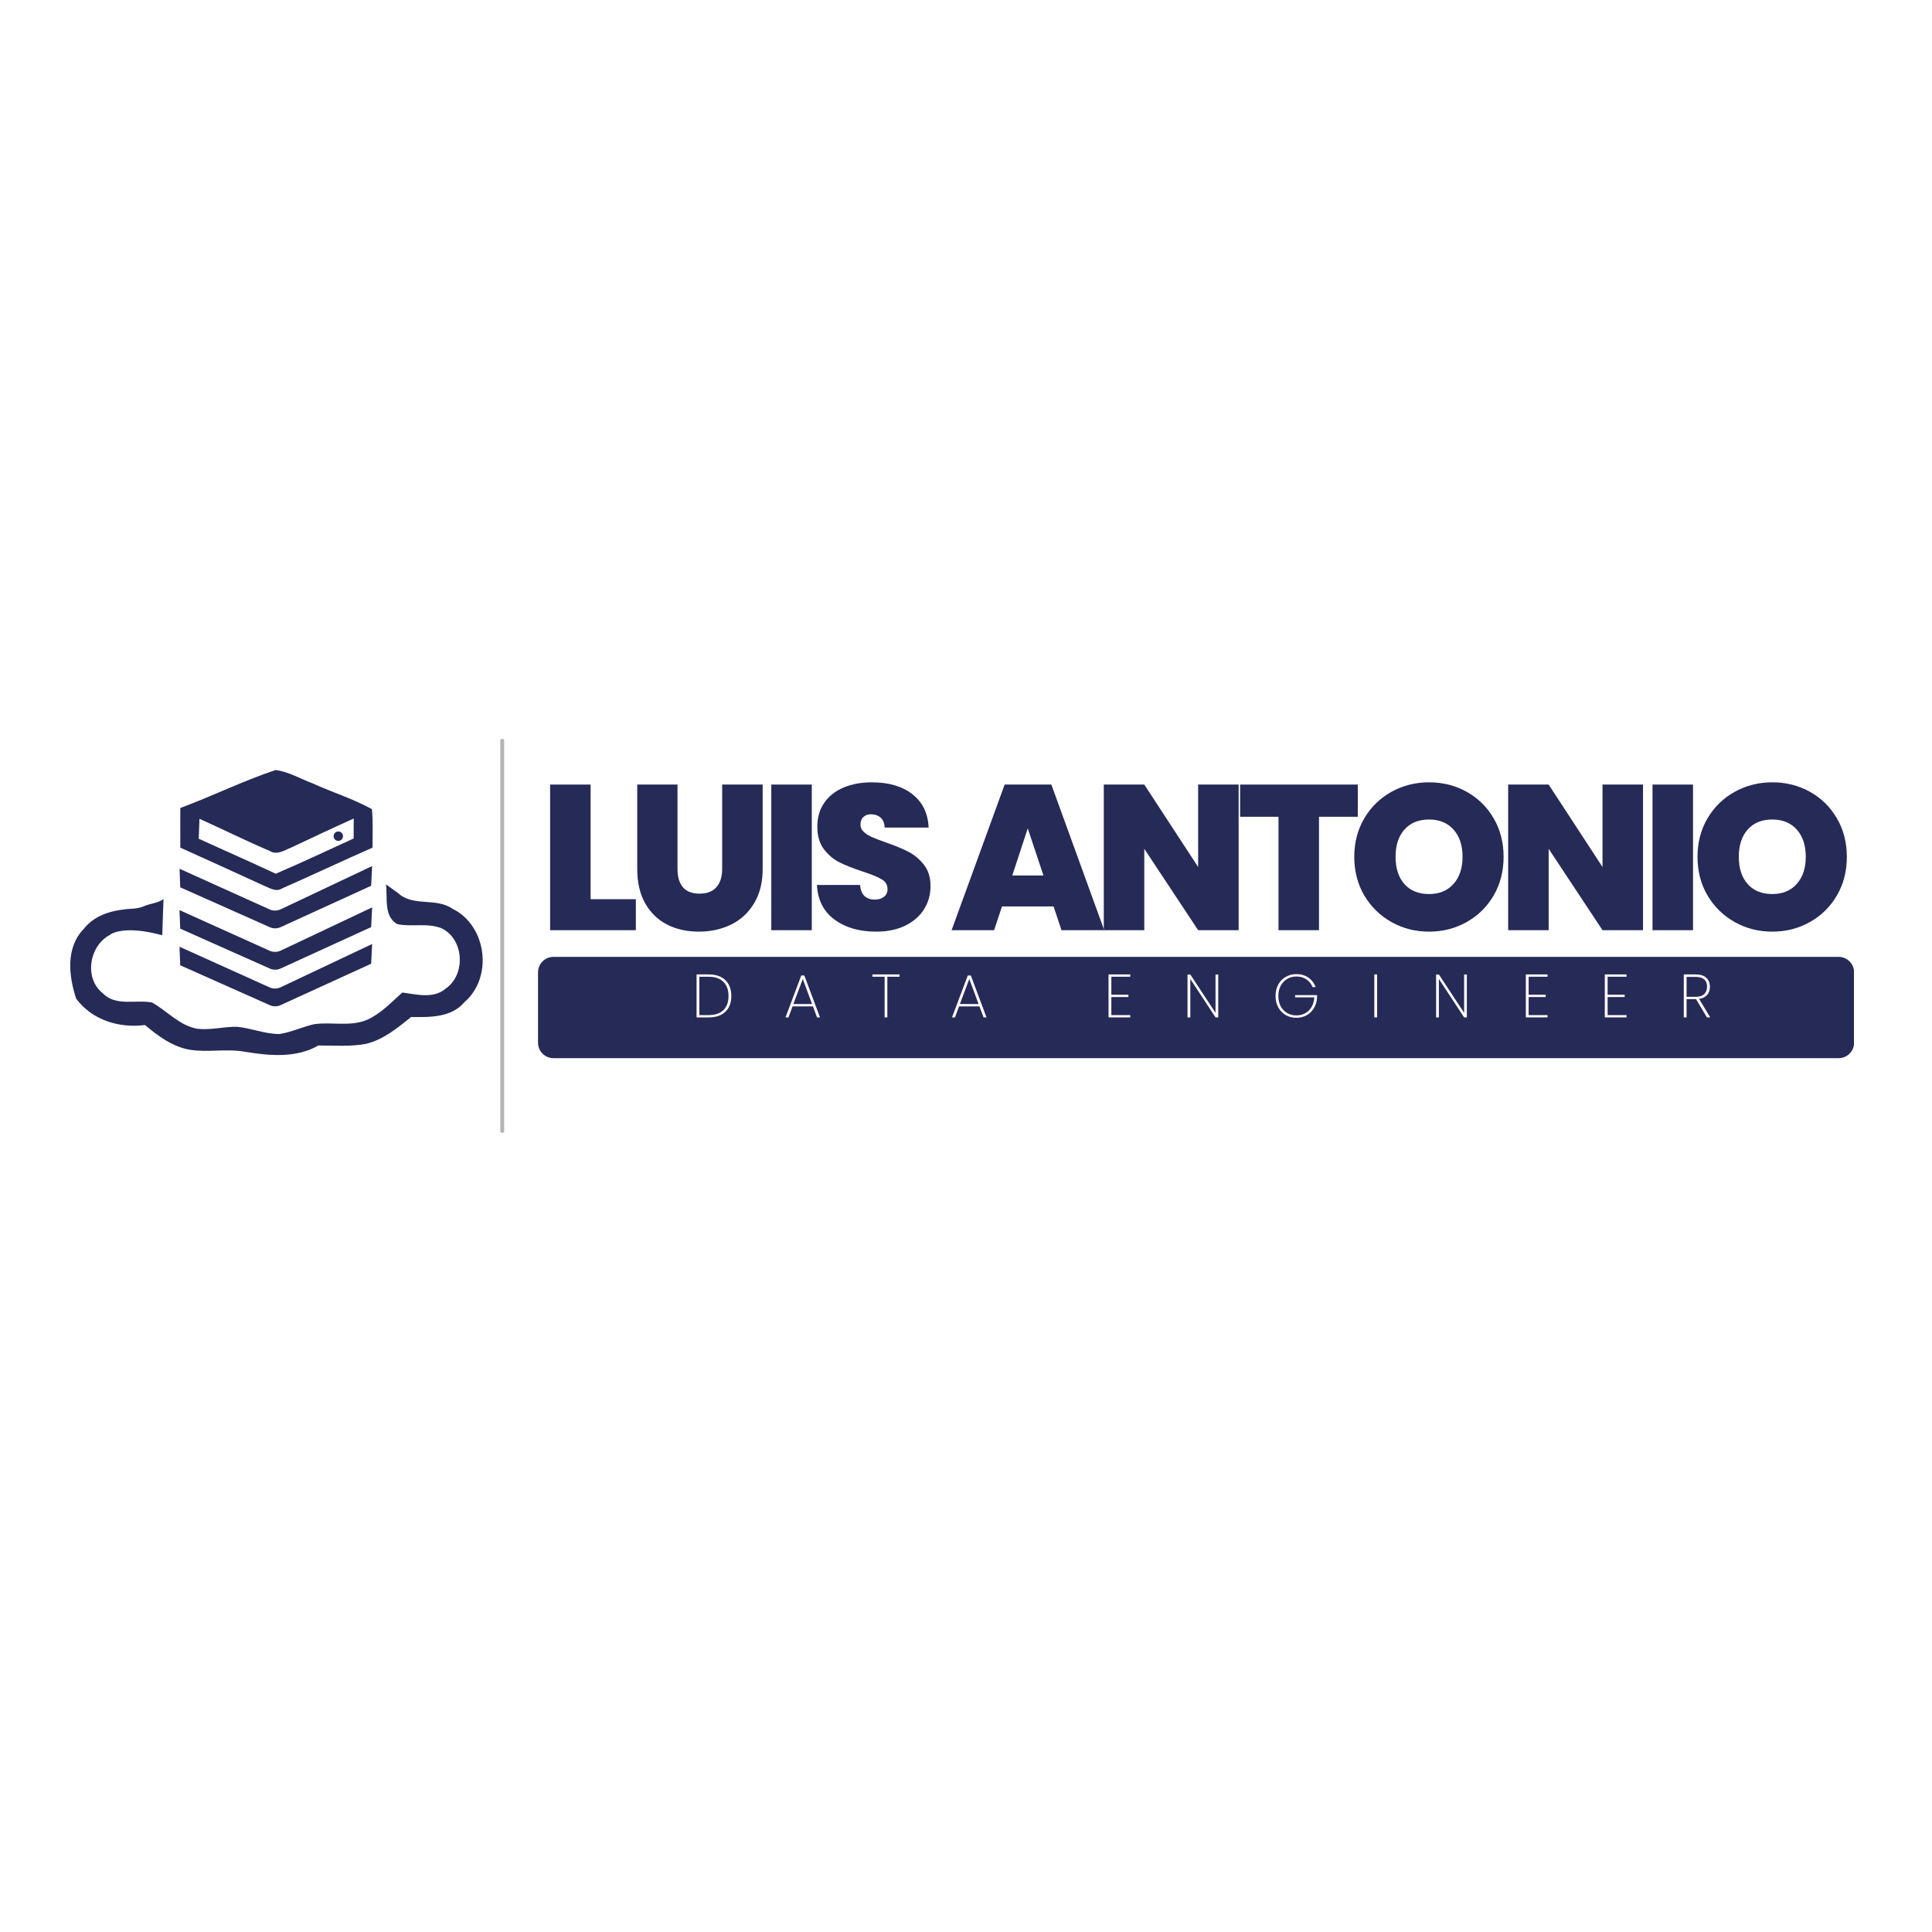
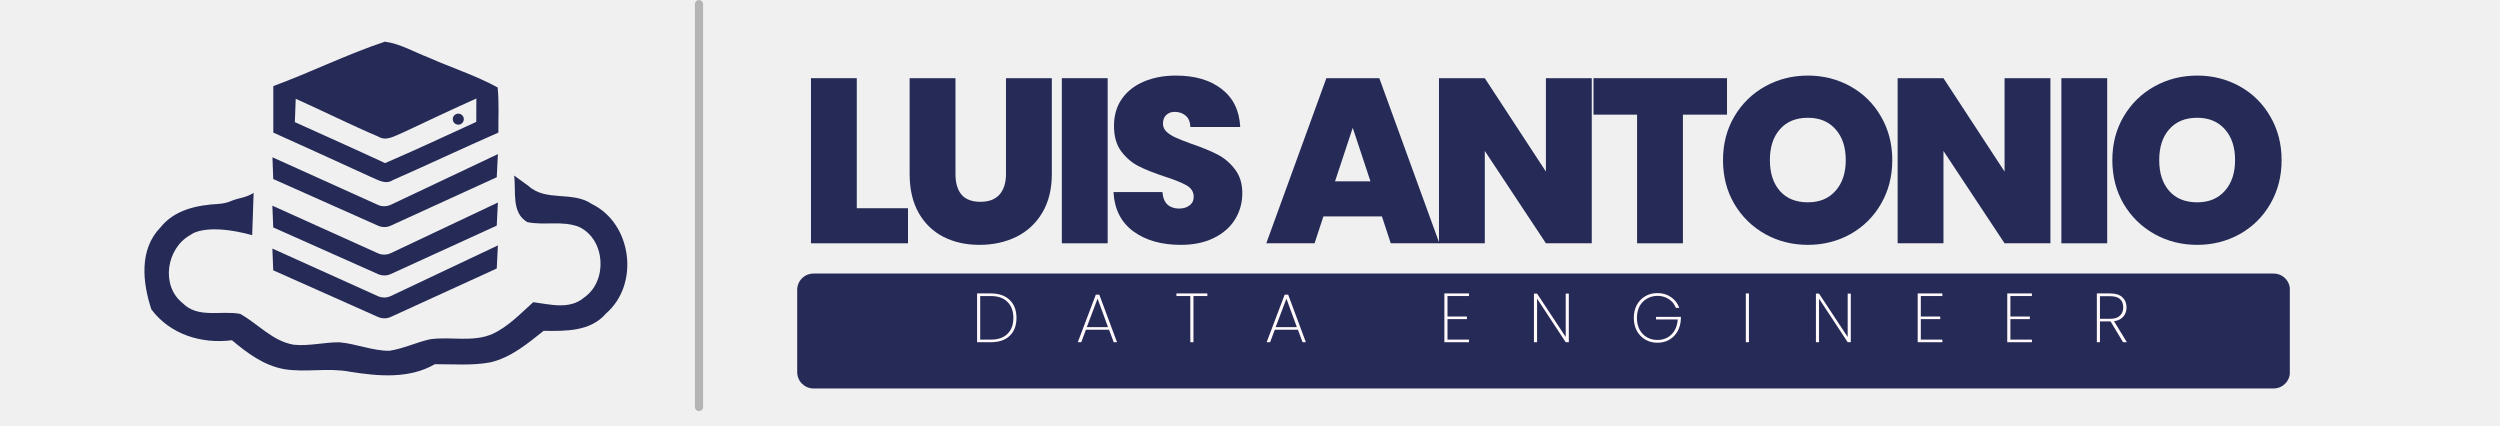
- <svg xmlns="http://www.w3.org/2000/svg" width="500" zoomAndPan="magnify" viewBox="0 0 375 375" height="500" preserveAspectRatio="xMidYMid meet" version="1.0">
+ <svg xmlns="http://www.w3.org/2000/svg" width="300" zoomAndPan="magnify" viewBox="0 0 224.88 38.25" height="51" preserveAspectRatio="xMidYMid meet" version="1.0">
  <defs>
    <g />
-     <clipPath id="630b5bd0b7">
-       <path d="M 34 149.461 L 73 149.461 L 73 173 L 34 173 Z M 34 149.461 " clip-rule="nonzero" />
-     </clipPath>
-     <clipPath id="cfc2334ed4">
-       <path d="M 104.43 185.73 L 359.926 185.73 L 359.926 205.387 L 104.43 205.387 Z M 104.43 185.73 " clip-rule="nonzero" />
-     </clipPath>
-     <clipPath id="75324c1fbc">
-       <path d="M 359.879 188.73 L 359.879 202.387 C 359.879 204.047 358.535 205.387 356.879 205.387 L 107.43 205.387 C 105.773 205.387 104.43 204.047 104.43 202.387 L 104.43 188.73 C 104.43 187.07 105.773 185.73 107.43 185.73 L 356.879 185.73 C 358.535 185.73 359.879 187.07 359.879 188.73 Z M 359.879 188.73 " clip-rule="nonzero" />
-     </clipPath>
-     <clipPath id="835ed90e6c">
-       <path d="M 0.43 0.73 L 255.926 0.73 L 255.926 20.387 L 0.43 20.387 Z M 0.43 0.73 " clip-rule="nonzero" />
-     </clipPath>
-     <clipPath id="58e9f72fa6">
-       <path d="M 255.879 3.73 L 255.879 17.387 C 255.879 19.047 254.535 20.387 252.879 20.387 L 3.43 20.387 C 1.773 20.387 0.43 19.047 0.43 17.387 L 0.43 3.73 C 0.43 2.07 1.773 0.73 3.43 0.73 L 252.879 0.73 C 254.535 0.73 255.879 2.07 255.879 3.73 Z M 255.879 3.73 " clip-rule="nonzero" />
-     </clipPath>
-     <clipPath id="e1c342c8a6">
-       <rect x="0" width="256" y="0" height="21" />
-     </clipPath>
-     <clipPath id="0315cf375a">
-       <rect x="0" width="256" y="0" height="57" />
-     </clipPath>
-     <clipPath id="7d35eb9085">
-       <rect x="0" width="210" y="0" height="18" />
+     <clipPath id="d866758ade">
+       <path d="M 24 3.75 L 45 3.75 L 45 17 L 24 17 Z M 24 3.75 " clip-rule="nonzero" />
+     </clipPath>
+     <clipPath id="d040867bd0">
+       <path d="M 12.41 15 L 57 15 L 57 33.91 L 12.41 33.91 Z M 12.41 15 " clip-rule="nonzero" />
+     </clipPath>
+     <clipPath id="b88d54dff1">
+       <path d="M 71.688 24.621 L 206.062 24.621 L 206.062 34.961 L 71.688 34.961 Z M 71.688 24.621 " clip-rule="nonzero" />
+     </clipPath>
+     <clipPath id="4d01e99e6b">
+       <path d="M 206.035 26.09 L 206.035 33.488 C 206.035 34.301 205.379 34.961 204.566 34.961 L 73.156 34.961 C 72.344 34.961 71.688 34.301 71.688 33.488 L 71.688 26.09 C 71.688 25.277 72.344 24.621 73.156 24.621 L 204.566 24.621 C 205.379 24.621 206.035 25.277 206.035 26.09 Z M 206.035 26.09 " clip-rule="nonzero" />
+     </clipPath>
+     <clipPath id="215b3aca58">
+       <path d="M 0.688 0.621 L 135.062 0.621 L 135.062 10.961 L 0.688 10.961 Z M 0.688 0.621 " clip-rule="nonzero" />
+     </clipPath>
+     <clipPath id="9c6bede903">
+       <path d="M 135.035 2.09 L 135.035 9.488 C 135.035 10.301 134.379 10.961 133.566 10.961 L 2.156 10.961 C 1.344 10.961 0.688 10.301 0.688 9.488 L 0.688 2.09 C 0.688 1.277 1.344 0.621 2.156 0.621 L 133.566 0.621 C 134.379 0.621 135.035 1.277 135.035 2.09 Z M 135.035 2.09 " clip-rule="nonzero" />
+     </clipPath>
+     <clipPath id="f3bbc1f464">
+       <rect x="0" width="136" y="0" height="11" />
+     </clipPath>
+     <clipPath id="ef1bce6216">
+       <path d="M 119 6 L 134.945 6 L 134.945 23 L 119 23 Z M 119 6 " clip-rule="nonzero" />
+     </clipPath>
+     <clipPath id="c1ddfac98b">
+       <rect x="0" width="135" y="0" height="30" />
+     </clipPath>
+     <clipPath id="8829791ad3">
+       <path d="M 0.078 2 L 5 2 L 5 7 L 0.078 7 Z M 0.078 2 " clip-rule="nonzero" />
+     </clipPath>
+     <clipPath id="40f12756b6">
+       <rect x="0" width="111" y="0" height="10" />
    </clipPath>
  </defs>
-   <rect x="-37.5" width="450" fill="#ffffff" y="-37.5" height="450" fill-opacity="1" />
-   <rect x="-37.5" width="450" fill="#ffffff" y="-37.5" height="450" fill-opacity="1" />
-   <g clip-path="url(#630b5bd0b7)">
-     <path fill="#252a57" d="M 35 156.828 C 41.227 154.52 47.199 151.559 53.496 149.461 C 56.055 149.797 58.363 151.191 60.781 152.102 C 64.559 153.801 68.547 155.051 72.18 157.051 C 72.438 159.531 72.293 162.031 72.309 164.527 C 66.465 167.09 60.684 169.828 54.824 172.406 C 53.574 173.238 52.293 172.328 51.125 171.863 C 45.762 169.414 40.395 166.945 35 164.527 C 35 161.969 34.984 159.406 35 156.828 Z M 68.66 158.875 C 64.59 160.703 60.57 162.605 56.551 164.496 C 55.223 165.008 53.781 166.066 52.355 165.168 C 47.746 163.215 43.277 160.973 38.715 158.926 C 38.668 160.223 38.617 161.504 38.57 162.801 C 43.566 165.059 48.562 167.285 53.527 169.59 C 58.602 167.41 63.613 165.059 68.641 162.75 C 68.66 161.469 68.66 160.172 68.66 158.875 Z M 68.66 158.875 " fill-opacity="1" fill-rule="nonzero" />
-   </g>
-   <path fill="#252a57" d="M 34.984 172.23 L 52.355 179.965 C 53.031 180.27 53.816 180.27 54.488 179.949 L 72.039 171.926 L 72.23 168.102 L 54.488 176.492 C 53.797 176.812 53.016 176.828 52.309 176.508 L 34.855 168.629 Z M 34.984 172.23 " fill-opacity="1" fill-rule="nonzero" />
-   <path fill="#252a57" d="M 34.984 180.254 L 52.355 187.988 C 53.031 188.293 53.816 188.293 54.488 187.973 L 72.039 179.949 L 72.23 176.121 L 54.488 184.512 C 53.797 184.832 53.016 184.848 52.309 184.527 L 34.84 176.652 Z M 34.984 180.254 " fill-opacity="1" fill-rule="nonzero" />
-   <path fill="#252a57" d="M 34.984 187.363 L 52.355 195.098 C 53.031 195.402 53.816 195.402 54.488 195.082 L 72.039 187.059 L 72.23 183.23 L 54.488 191.621 C 53.797 191.941 53.016 191.961 52.309 191.641 L 34.84 183.762 Z M 34.984 187.363 " fill-opacity="1" fill-rule="nonzero" />
-   <path fill="#252a57" d="M 66.578 162.305 C 66.578 162.555 66.488 162.77 66.309 162.949 C 66.133 163.125 65.918 163.215 65.664 163.215 C 65.41 163.215 65.195 163.125 65.02 162.949 C 64.84 162.77 64.75 162.555 64.75 162.305 C 64.75 162.051 64.84 161.836 65.02 161.656 C 65.195 161.48 65.41 161.391 65.664 161.391 C 65.918 161.391 66.133 161.48 66.309 161.656 C 66.488 161.836 66.578 162.051 66.578 162.305 Z M 66.578 162.305 " fill-opacity="1" fill-rule="nonzero" />
-   <path fill="#252a57" d="M 87.809 176.379 C 84.625 174.168 80.172 176.043 77.273 173.352 C 76.488 172.793 75.703 172.215 74.918 171.656 C 75.273 174.219 74.406 177.82 77.113 179.375 C 79.949 179.965 82.992 179.07 85.727 180.191 C 90.066 182.27 90.453 189.125 86.562 191.848 C 84.176 193.93 80.891 193.016 78.09 192.648 C 75.961 194.555 73.941 196.715 71.316 197.918 C 68.035 199.34 64.398 198.301 60.973 198.797 C 58.699 199.309 56.551 200.352 54.246 200.703 C 51.414 200.719 48.738 199.535 45.938 199.293 C 43.406 199.277 40.891 199.965 38.363 199.695 C 34.855 199.102 32.484 196.25 29.508 194.586 C 26.336 193.977 22.492 195.402 19.945 192.793 C 16.297 189.879 17.289 183.695 21.227 181.52 C 21.227 181.52 21.242 181.504 21.277 181.488 C 21.484 181.344 21.691 181.23 21.883 181.133 C 21.965 181.102 22.043 181.055 22.141 181.039 C 22.223 181.008 22.285 180.973 22.363 180.957 C 22.523 180.895 22.719 180.848 22.879 180.812 C 22.926 180.797 22.973 180.781 23.039 180.781 C 24.223 180.527 26.113 180.414 28.945 180.941 C 29.715 181.086 30.562 181.277 31.492 181.535 L 31.734 174.52 C 30.469 175.371 29.203 175.336 27.938 175.898 C 27.281 176.188 26.559 176.316 25.855 176.363 C 22.301 176.555 18.586 177.34 16.266 180.285 C 12.727 183.938 13.316 189.414 14.789 193.848 C 17.898 198.012 23.117 199.598 28.145 198.957 C 30.676 201.086 33.445 203.152 36.793 203.746 C 40.41 204.336 44.094 203.473 47.715 204.176 C 52.391 204.93 57.512 205.395 61.789 202.93 C 64.848 202.914 67.938 203.184 70.965 202.625 C 74.375 201.84 77.129 199.535 79.805 197.402 C 83.422 197.438 87.57 197.547 90.148 194.52 C 95.77 189.668 94.473 179.613 87.809 176.379 Z M 87.809 176.379 " fill-opacity="1" fill-rule="nonzero" />
-   <g clip-path="url(#cfc2334ed4)">
-     <g clip-path="url(#75324c1fbc)">
-       <g transform="matrix(1, 0, 0, 1, 104, 185)">
-         <g clip-path="url(#e1c342c8a6)">
-           <g clip-path="url(#835ed90e6c)">
-             <g clip-path="url(#58e9f72fa6)">
-               <path fill="#252a57" d="M 0.43 0.73 L 255.852 0.73 L 255.852 20.387 L 0.43 20.387 Z M 0.43 0.73 " fill-opacity="1" fill-rule="nonzero" />
+   <g clip-path="url(#d866758ade)">
+     <path fill="#252a57" d="M 24.539 7.75 C 27.922 6.5 31.164 4.891 34.578 3.75 C 35.969 3.934 37.223 4.691 38.535 5.188 C 40.586 6.105 42.75 6.785 44.727 7.871 C 44.863 9.219 44.785 10.574 44.793 11.934 C 41.621 13.324 38.484 14.809 35.301 16.207 C 34.625 16.66 33.926 16.164 33.293 15.914 C 30.383 14.582 27.469 13.246 24.539 11.934 C 24.539 10.539 24.531 9.148 24.539 7.75 Z M 42.812 8.863 C 40.605 9.855 38.422 10.887 36.238 11.914 C 35.52 12.191 34.734 12.766 33.961 12.281 C 31.457 11.219 29.035 10 26.555 8.891 C 26.531 9.594 26.504 10.289 26.477 10.992 C 29.191 12.219 31.902 13.426 34.598 14.68 C 37.352 13.496 40.074 12.219 42.805 10.969 C 42.812 10.27 42.812 9.566 42.812 8.863 Z M 42.812 8.863 " fill-opacity="1" fill-rule="nonzero" />
+   </g>
+   <path fill="#252a57" d="M 24.531 16.113 L 33.961 20.312 C 34.328 20.477 34.754 20.477 35.117 20.305 L 44.648 15.949 L 44.75 13.871 L 35.117 18.426 C 34.746 18.598 34.32 18.609 33.938 18.434 L 24.461 14.156 Z M 24.531 16.113 " fill-opacity="1" fill-rule="nonzero" />
+   <path fill="#252a57" d="M 24.531 20.469 L 33.961 24.668 C 34.328 24.832 34.754 24.832 35.117 24.66 L 44.648 20.305 L 44.75 18.227 L 35.117 22.781 C 34.746 22.953 34.32 22.965 33.938 22.789 L 24.453 18.512 Z M 24.531 20.469 " fill-opacity="1" fill-rule="nonzero" />
+   <path fill="#252a57" d="M 24.531 24.328 L 33.961 28.527 C 34.328 28.691 34.754 28.691 35.117 28.52 L 44.648 24.164 L 44.75 22.086 L 35.117 26.641 C 34.746 26.816 34.32 26.824 33.938 26.648 L 24.453 22.371 Z M 24.531 24.328 " fill-opacity="1" fill-rule="nonzero" />
+   <path fill="#252a57" d="M 41.684 10.723 C 41.684 10.859 41.633 10.977 41.535 11.074 C 41.441 11.172 41.324 11.219 41.188 11.219 C 41.051 11.219 40.934 11.172 40.836 11.074 C 40.738 10.977 40.691 10.859 40.691 10.723 C 40.691 10.586 40.738 10.469 40.836 10.375 C 40.934 10.277 41.051 10.227 41.188 10.227 C 41.324 10.227 41.441 10.277 41.535 10.375 C 41.633 10.469 41.684 10.586 41.684 10.723 Z M 41.684 10.723 " fill-opacity="1" fill-rule="nonzero" />
+   <g clip-path="url(#d040867bd0)">
+     <path fill="#252a57" d="M 53.211 18.363 C 51.48 17.164 49.062 18.184 47.488 16.723 C 47.062 16.418 46.637 16.105 46.211 15.801 C 46.402 17.191 45.934 19.148 47.402 19.992 C 48.941 20.312 50.594 19.824 52.078 20.434 C 54.434 21.562 54.645 25.285 52.531 26.762 C 51.234 27.895 49.453 27.398 47.934 27.195 C 46.777 28.23 45.68 29.406 44.254 30.059 C 42.473 30.832 40.5 30.266 38.641 30.535 C 37.406 30.812 36.238 31.379 34.988 31.57 C 33.449 31.578 31.996 30.934 30.477 30.805 C 29.102 30.797 27.738 31.172 26.363 31.023 C 24.461 30.699 23.176 29.152 21.559 28.25 C 19.836 27.918 17.75 28.691 16.367 27.273 C 14.387 25.691 14.926 22.336 17.062 21.156 C 17.062 21.156 17.07 21.148 17.09 21.137 C 17.203 21.059 17.316 21 17.418 20.945 C 17.461 20.93 17.508 20.902 17.559 20.895 C 17.602 20.879 17.637 20.859 17.68 20.852 C 17.766 20.816 17.871 20.789 17.957 20.773 C 17.984 20.766 18.012 20.754 18.047 20.754 C 18.688 20.617 19.715 20.555 21.254 20.844 C 21.672 20.922 22.133 21.023 22.637 21.164 L 22.766 17.355 C 22.078 17.816 21.391 17.801 20.707 18.105 C 20.348 18.262 19.957 18.328 19.574 18.355 C 17.645 18.461 15.629 18.887 14.367 20.484 C 12.445 22.469 12.77 25.441 13.566 27.848 C 15.254 30.109 18.09 30.969 20.816 30.621 C 22.191 31.777 23.695 32.898 25.512 33.223 C 27.477 33.543 29.477 33.074 31.441 33.457 C 33.98 33.863 36.762 34.117 39.082 32.777 C 40.742 32.77 42.422 32.918 44.062 32.613 C 45.914 32.188 47.41 30.934 48.863 29.777 C 50.828 29.797 53.078 29.855 54.48 28.215 C 57.531 25.582 56.824 20.121 53.211 18.363 Z M 53.211 18.363 " fill-opacity="1" fill-rule="nonzero" />
+   </g>
+   <g clip-path="url(#b88d54dff1)">
+     <g clip-path="url(#4d01e99e6b)">
+       <g transform="matrix(1, 0, 0, 1, 71, 24)">
+         <g clip-path="url(#f3bbc1f464)">
+           <g clip-path="url(#215b3aca58)">
+             <g clip-path="url(#9c6bede903)">
+               <path fill="#252a57" d="M 0.688 0.621 L 135.023 0.621 L 135.023 10.961 L 0.688 10.961 Z M 0.688 0.621 " fill-opacity="1" fill-rule="nonzero" />
            </g>
          </g>
        </g>
      </g>
    </g>
  </g>
-   <g transform="matrix(1, 0, 0, 1, 104, 139)">
-     <g clip-path="url(#0315cf375a)">
-       <g fill="#252a57" fill-opacity="1">
-         <g transform="translate(0.526952, 41.55028)">
-           <g>
-             <path d="M 10.109 -6.016 L 18.891 -6.016 L 18.891 0 L 2.25 0 L 2.25 -28.266 L 10.109 -28.266 Z M 10.109 -6.016 " />
-           </g>
-         </g>
-       </g>
-       <g fill="#252a57" fill-opacity="1">
-         <g transform="translate(17.56323, 41.55028)">
-           <g>
-             <path d="M 9.938 -28.266 L 9.938 -11.875 C 9.938 -10.344 10.289 -9.16 11 -8.328 C 11.707 -7.504 12.785 -7.094 14.234 -7.094 C 15.672 -7.094 16.758 -7.516 17.5 -8.359 C 18.238 -9.203 18.609 -10.375 18.609 -11.875 L 18.609 -28.266 L 26.469 -28.266 L 26.469 -11.875 C 26.469 -9.281 25.914 -7.066 24.812 -5.234 C 23.719 -3.398 22.227 -2.02 20.344 -1.094 C 18.457 -0.176 16.367 0.281 14.078 0.281 C 11.773 0.281 9.723 -0.176 7.922 -1.094 C 6.117 -2.02 4.703 -3.391 3.672 -5.203 C 2.641 -7.023 2.125 -9.25 2.125 -11.875 L 2.125 -28.266 Z M 9.938 -28.266 " />
-           </g>
-         </g>
-       </g>
-       <g fill="#252a57" fill-opacity="1">
-         <g transform="translate(43.45847, 41.55028)">
-           <g>
-             <path d="M 10.109 -28.266 L 10.109 0 L 2.25 0 L 2.25 -28.266 Z M 10.109 -28.266 " />
-           </g>
-         </g>
-       </g>
-       <g fill="#252a57" fill-opacity="1">
-         <g transform="translate(53.15903, 41.55028)">
-           <g>
-             <path d="M 12.906 0.281 C 9.625 0.281 6.926 -0.5 4.812 -2.062 C 2.695 -3.625 1.562 -5.863 1.406 -8.781 L 9.781 -8.781 C 9.863 -7.789 10.156 -7.066 10.656 -6.609 C 11.164 -6.16 11.82 -5.938 12.625 -5.938 C 13.352 -5.938 13.945 -6.113 14.406 -6.469 C 14.875 -6.832 15.109 -7.336 15.109 -7.984 C 15.109 -8.805 14.723 -9.441 13.953 -9.891 C 13.18 -10.348 11.926 -10.859 10.188 -11.422 C 8.344 -12.035 6.852 -12.629 5.719 -13.203 C 4.582 -13.785 3.594 -14.629 2.75 -15.734 C 1.906 -16.848 1.484 -18.301 1.484 -20.094 C 1.484 -21.906 1.938 -23.457 2.844 -24.75 C 3.75 -26.051 5.004 -27.035 6.609 -27.703 C 8.211 -28.367 10.031 -28.703 12.062 -28.703 C 15.352 -28.703 17.977 -27.93 19.938 -26.391 C 21.906 -24.859 22.957 -22.703 23.094 -19.922 L 14.547 -19.922 C 14.523 -20.773 14.266 -21.414 13.766 -21.844 C 13.273 -22.281 12.645 -22.5 11.875 -22.5 C 11.281 -22.5 10.797 -22.32 10.422 -21.969 C 10.047 -21.625 9.859 -21.129 9.859 -20.484 C 9.859 -19.953 10.066 -19.488 10.484 -19.094 C 10.898 -18.707 11.414 -18.375 12.031 -18.094 C 12.645 -17.82 13.551 -17.473 14.75 -17.047 C 16.539 -16.43 18.016 -15.82 19.172 -15.219 C 20.336 -14.613 21.344 -13.77 22.188 -12.688 C 23.031 -11.602 23.453 -10.234 23.453 -8.578 C 23.453 -6.891 23.031 -5.379 22.188 -4.047 C 21.344 -2.711 20.125 -1.656 18.531 -0.875 C 16.945 -0.102 15.07 0.281 12.906 0.281 Z M 12.906 0.281 " />
-           </g>
-         </g>
-       </g>
-       <g fill="#252a57" fill-opacity="1">
-         <g transform="translate(75.36638, 41.55028)">
+   <g transform="matrix(1, 0, 0, 1, 71, 0)">
+     <g clip-path="url(#c1ddfac98b)">
+       <g fill="#252a57" fill-opacity="1">
+         <g transform="translate(0.738373, 21.89636)">
+           <g>
+             <path d="M 5.312 -3.156 L 9.922 -3.156 L 9.922 0 L 1.188 0 L 1.188 -14.859 L 5.312 -14.859 Z M 5.312 -3.156 " />
+           </g>
+         </g>
+       </g>
+       <g fill="#252a57" fill-opacity="1">
+         <g transform="translate(9.698363, 21.89636)">
+           <g>
+             <path d="M 5.234 -14.859 L 5.234 -6.234 C 5.234 -5.43 5.414 -4.812 5.781 -4.375 C 6.156 -3.945 6.723 -3.734 7.484 -3.734 C 8.242 -3.734 8.816 -3.953 9.203 -4.391 C 9.586 -4.836 9.781 -5.453 9.781 -6.234 L 9.781 -14.859 L 13.906 -14.859 L 13.906 -6.234 C 13.906 -4.867 13.617 -3.707 13.047 -2.75 C 12.473 -1.789 11.691 -1.066 10.703 -0.578 C 9.711 -0.098 8.609 0.141 7.391 0.141 C 6.18 0.141 5.102 -0.098 4.156 -0.578 C 3.207 -1.066 2.461 -1.785 1.922 -2.734 C 1.379 -3.691 1.109 -4.859 1.109 -6.234 L 1.109 -14.859 Z M 5.234 -14.859 " />
+           </g>
+         </g>
+       </g>
+       <g fill="#252a57" fill-opacity="1">
+         <g transform="translate(23.3176, 21.89636)">
+           <g>
+             <path d="M 5.312 -14.859 L 5.312 0 L 1.188 0 L 1.188 -14.859 Z M 5.312 -14.859 " />
+           </g>
+         </g>
+       </g>
+       <g fill="#252a57" fill-opacity="1">
+         <g transform="translate(28.41948, 21.89636)">
+           <g>
+             <path d="M 6.781 0.141 C 5.051 0.141 3.629 -0.266 2.516 -1.078 C 1.41 -1.898 0.816 -3.078 0.734 -4.609 L 5.141 -4.609 C 5.18 -4.098 5.332 -3.723 5.594 -3.484 C 5.863 -3.242 6.211 -3.125 6.641 -3.125 C 7.016 -3.125 7.328 -3.219 7.578 -3.406 C 7.828 -3.594 7.953 -3.852 7.953 -4.188 C 7.953 -4.625 7.742 -4.961 7.328 -5.203 C 6.922 -5.441 6.266 -5.707 5.359 -6 C 4.391 -6.32 3.602 -6.633 3 -6.938 C 2.406 -7.238 1.883 -7.68 1.438 -8.266 C 1 -8.848 0.781 -9.613 0.781 -10.562 C 0.781 -11.52 1.02 -12.336 1.5 -13.016 C 1.977 -13.691 2.641 -14.207 3.484 -14.562 C 4.328 -14.914 5.281 -15.094 6.344 -15.094 C 8.07 -15.094 9.453 -14.688 10.484 -13.875 C 11.516 -13.07 12.066 -11.938 12.141 -10.469 L 7.656 -10.469 C 7.633 -10.926 7.492 -11.266 7.234 -11.484 C 6.973 -11.711 6.641 -11.828 6.234 -11.828 C 5.93 -11.828 5.68 -11.734 5.484 -11.547 C 5.285 -11.367 5.188 -11.109 5.188 -10.766 C 5.188 -10.484 5.297 -10.238 5.516 -10.031 C 5.734 -9.832 6.004 -9.66 6.328 -9.516 C 6.648 -9.367 7.125 -9.18 7.75 -8.953 C 8.695 -8.629 9.473 -8.312 10.078 -8 C 10.691 -7.688 11.219 -7.242 11.656 -6.672 C 12.102 -6.098 12.328 -5.379 12.328 -4.516 C 12.328 -3.629 12.102 -2.832 11.656 -2.125 C 11.219 -1.426 10.582 -0.875 9.75 -0.469 C 8.914 -0.062 7.926 0.141 6.781 0.141 Z M 6.781 0.141 " />
+           </g>
+         </g>
+       </g>
+       <g fill="#252a57" fill-opacity="1">
+         <g transform="translate(40.09912, 21.89636)">
          <g />
        </g>
      </g>
      <g fill="#252a57" fill-opacity="1">
-         <g transform="translate(80.37688, 41.55028)">
-           <g>
-             <path d="M 20.125 -4.609 L 10.109 -4.609 L 8.578 0 L 0.328 0 L 10.625 -28.266 L 19.688 -28.266 L 29.953 0 L 21.656 0 Z M 18.156 -10.625 L 15.109 -19.766 L 12.109 -10.625 Z M 18.156 -10.625 " />
-           </g>
-         </g>
-       </g>
-       <g fill="#252a57" fill-opacity="1">
-         <g transform="translate(107.9958, 41.55028)">
-           <g>
-             <path d="M 28.422 0 L 20.562 0 L 10.109 -15.797 L 10.109 0 L 2.25 0 L 2.25 -28.266 L 10.109 -28.266 L 20.562 -12.266 L 20.562 -28.266 L 28.422 -28.266 Z M 28.422 0 " />
-           </g>
-         </g>
-       </g>
-       <g fill="#252a57" fill-opacity="1">
-         <g transform="translate(136.0156, 41.55028)">
-           <g>
-             <path d="M 23.531 -28.266 L 23.531 -22.016 L 16 -22.016 L 16 0 L 8.141 0 L 8.141 -22.016 L 0.688 -22.016 L 0.688 -28.266 Z M 23.531 -28.266 " />
-           </g>
-         </g>
-       </g>
-       <g fill="#252a57" fill-opacity="1">
-         <g transform="translate(157.5816, 41.55028)">
-           <g>
-             <path d="M 15.797 0.281 C 13.148 0.281 10.719 -0.336 8.5 -1.578 C 6.281 -2.828 4.52 -4.551 3.219 -6.75 C 1.926 -8.957 1.281 -11.453 1.281 -14.234 C 1.281 -17.016 1.926 -19.504 3.219 -21.703 C 4.52 -23.91 6.281 -25.629 8.5 -26.859 C 10.719 -28.086 13.148 -28.703 15.797 -28.703 C 18.473 -28.703 20.91 -28.086 23.109 -26.859 C 25.316 -25.629 27.062 -23.91 28.344 -21.703 C 29.625 -19.504 30.266 -17.016 30.266 -14.234 C 30.266 -11.453 29.625 -8.957 28.344 -6.75 C 27.062 -4.551 25.312 -2.828 23.094 -1.578 C 20.875 -0.336 18.441 0.281 15.797 0.281 Z M 15.797 -7.016 C 17.797 -7.016 19.379 -7.672 20.547 -8.984 C 21.711 -10.297 22.297 -12.047 22.297 -14.234 C 22.297 -16.473 21.711 -18.238 20.547 -19.531 C 19.379 -20.832 17.797 -21.484 15.797 -21.484 C 13.766 -21.484 12.172 -20.832 11.016 -19.531 C 9.867 -18.238 9.297 -16.473 9.297 -14.234 C 9.297 -12.016 9.867 -10.254 11.016 -8.953 C 12.172 -7.66 13.766 -7.016 15.797 -7.016 Z M 15.797 -7.016 " />
-           </g>
-         </g>
-       </g>
-       <g fill="#252a57" fill-opacity="1">
-         <g transform="translate(186.4833, 41.55028)">
-           <g>
-             <path d="M 28.422 0 L 20.562 0 L 10.109 -15.797 L 10.109 0 L 2.25 0 L 2.25 -28.266 L 10.109 -28.266 L 20.562 -12.266 L 20.562 -28.266 L 28.422 -28.266 Z M 28.422 0 " />
-           </g>
-         </g>
-       </g>
-       <g fill="#252a57" fill-opacity="1">
-         <g transform="translate(214.5031, 41.55028)">
-           <g>
-             <path d="M 10.109 -28.266 L 10.109 0 L 2.25 0 L 2.25 -28.266 Z M 10.109 -28.266 " />
-           </g>
-         </g>
-       </g>
-       <g fill="#252a57" fill-opacity="1">
-         <g transform="translate(224.2037, 41.55028)">
-           <g>
-             <path d="M 15.797 0.281 C 13.148 0.281 10.719 -0.336 8.5 -1.578 C 6.281 -2.828 4.52 -4.551 3.219 -6.75 C 1.926 -8.957 1.281 -11.453 1.281 -14.234 C 1.281 -17.016 1.926 -19.504 3.219 -21.703 C 4.52 -23.91 6.281 -25.629 8.5 -26.859 C 10.719 -28.086 13.148 -28.703 15.797 -28.703 C 18.473 -28.703 20.91 -28.086 23.109 -26.859 C 25.316 -25.629 27.062 -23.91 28.344 -21.703 C 29.625 -19.504 30.266 -17.016 30.266 -14.234 C 30.266 -11.453 29.625 -8.957 28.344 -6.75 C 27.062 -4.551 25.312 -2.828 23.094 -1.578 C 20.875 -0.336 18.441 0.281 15.797 0.281 Z M 15.797 -7.016 C 17.797 -7.016 19.379 -7.672 20.547 -8.984 C 21.711 -10.297 22.297 -12.047 22.297 -14.234 C 22.297 -16.473 21.711 -18.238 20.547 -19.531 C 19.379 -20.832 17.797 -21.484 15.797 -21.484 C 13.766 -21.484 12.172 -20.832 11.016 -19.531 C 9.867 -18.238 9.297 -16.473 9.297 -14.234 C 9.297 -12.016 9.867 -10.254 11.016 -8.953 C 12.172 -7.66 13.766 -7.016 15.797 -7.016 Z M 15.797 -7.016 " />
+         <g transform="translate(42.73432, 21.89636)">
+           <g>
+             <path d="M 10.578 -2.422 L 5.312 -2.422 L 4.516 0 L 0.172 0 L 5.578 -14.859 L 10.344 -14.859 L 15.75 0 L 11.375 0 Z M 9.547 -5.578 L 7.953 -10.391 L 6.359 -5.578 Z M 9.547 -5.578 " />
+           </g>
+         </g>
+       </g>
+       <g fill="#252a57" fill-opacity="1">
+         <g transform="translate(57.26011, 21.89636)">
+           <g>
+             <path d="M 14.938 0 L 10.812 0 L 5.312 -8.312 L 5.312 0 L 1.188 0 L 1.188 -14.859 L 5.312 -14.859 L 10.812 -6.453 L 10.812 -14.859 L 14.938 -14.859 Z M 14.938 0 " />
+           </g>
+         </g>
+       </g>
+       <g fill="#252a57" fill-opacity="1">
+         <g transform="translate(71.99674, 21.89636)">
+           <g>
+             <path d="M 12.375 -14.859 L 12.375 -11.578 L 8.406 -11.578 L 8.406 0 L 4.281 0 L 4.281 -11.578 L 0.359 -11.578 L 0.359 -14.859 Z M 12.375 -14.859 " />
+           </g>
+         </g>
+       </g>
+       <g fill="#252a57" fill-opacity="1">
+         <g transform="translate(83.33906, 21.89636)">
+           <g>
+             <path d="M 8.312 0.141 C 6.914 0.141 5.633 -0.18 4.469 -0.828 C 3.301 -1.484 2.375 -2.391 1.688 -3.547 C 1.008 -4.711 0.672 -6.023 0.672 -7.484 C 0.672 -8.941 1.008 -10.25 1.688 -11.406 C 2.375 -12.57 3.301 -13.477 4.469 -14.125 C 5.633 -14.77 6.914 -15.094 8.312 -15.094 C 9.707 -15.094 10.984 -14.77 12.141 -14.125 C 13.305 -13.477 14.223 -12.57 14.891 -11.406 C 15.566 -10.25 15.906 -8.941 15.906 -7.484 C 15.906 -6.023 15.566 -4.711 14.891 -3.547 C 14.223 -2.391 13.305 -1.484 12.141 -0.828 C 10.973 -0.18 9.695 0.141 8.312 0.141 Z M 8.312 -3.688 C 9.363 -3.688 10.191 -4.031 10.797 -4.719 C 11.41 -5.406 11.719 -6.328 11.719 -7.484 C 11.719 -8.66 11.41 -9.586 10.797 -10.266 C 10.191 -10.953 9.363 -11.297 8.312 -11.297 C 7.238 -11.297 6.398 -10.953 5.797 -10.266 C 5.191 -9.586 4.891 -8.66 4.891 -7.484 C 4.891 -6.316 5.191 -5.391 5.797 -4.703 C 6.398 -4.023 7.238 -3.688 8.312 -3.688 Z M 8.312 -3.688 " />
+           </g>
+         </g>
+       </g>
+       <g fill="#252a57" fill-opacity="1">
+         <g transform="translate(98.5395, 21.89636)">
+           <g>
+             <path d="M 14.938 0 L 10.812 0 L 5.312 -8.312 L 5.312 0 L 1.188 0 L 1.188 -14.859 L 5.312 -14.859 L 10.812 -6.453 L 10.812 -14.859 L 14.938 -14.859 Z M 14.938 0 " />
+           </g>
+         </g>
+       </g>
+       <g fill="#252a57" fill-opacity="1">
+         <g transform="translate(113.2761, 21.89636)">
+           <g>
+             <path d="M 5.312 -14.859 L 5.312 0 L 1.188 0 L 1.188 -14.859 Z M 5.312 -14.859 " />
+           </g>
+         </g>
+       </g>
+       <g clip-path="url(#ef1bce6216)">
+         <g fill="#252a57" fill-opacity="1">
+           <g transform="translate(118.378, 21.89636)">
+             <g>
+               <path d="M 8.312 0.141 C 6.914 0.141 5.633 -0.18 4.469 -0.828 C 3.301 -1.484 2.375 -2.391 1.688 -3.547 C 1.008 -4.711 0.672 -6.023 0.672 -7.484 C 0.672 -8.941 1.008 -10.25 1.688 -11.406 C 2.375 -12.57 3.301 -13.477 4.469 -14.125 C 5.633 -14.77 6.914 -15.094 8.312 -15.094 C 9.707 -15.094 10.984 -14.77 12.141 -14.125 C 13.305 -13.477 14.223 -12.57 14.891 -11.406 C 15.566 -10.25 15.906 -8.941 15.906 -7.484 C 15.906 -6.023 15.566 -4.711 14.891 -3.547 C 14.223 -2.391 13.305 -1.484 12.141 -0.828 C 10.973 -0.18 9.695 0.141 8.312 0.141 Z M 8.312 -3.688 C 9.363 -3.688 10.191 -4.031 10.797 -4.719 C 11.41 -5.406 11.719 -6.328 11.719 -7.484 C 11.719 -8.66 11.41 -9.586 10.797 -10.266 C 10.191 -10.953 9.363 -11.297 8.312 -11.297 C 7.238 -11.297 6.398 -10.953 5.797 -10.266 C 5.191 -9.586 4.891 -8.66 4.891 -7.484 C 4.891 -6.316 5.191 -5.391 5.797 -4.703 C 6.398 -4.023 7.238 -3.688 8.312 -3.688 Z M 8.312 -3.688 " />
+             </g>
          </g>
        </g>
      </g>
    </g>
  </g>
-   <g transform="matrix(1, 0, 0, 1, 133, 185)">
-     <g clip-path="url(#7d35eb9085)">
-       <g fill="#fff9fb" fill-opacity="1">
-         <g transform="translate(1.231949, 12.478)">
-           <g>
-             <path d="M 3.312 -8.344 C 4.719 -8.344 5.801 -7.973 6.562 -7.234 C 7.332 -6.492 7.719 -5.469 7.719 -4.156 C 7.719 -2.844 7.332 -1.82 6.562 -1.094 C 5.801 -0.363 4.719 0 3.312 0 L 0.969 0 L 0.969 -8.344 Z M 3.312 -0.453 C 4.57 -0.453 5.531 -0.773 6.188 -1.422 C 6.844 -2.078 7.172 -2.988 7.172 -4.156 C 7.172 -5.32 6.844 -6.234 6.188 -6.891 C 5.531 -7.555 4.57 -7.891 3.312 -7.891 L 1.516 -7.891 L 1.516 -0.453 Z M 3.312 -0.453 " />
-           </g>
-         </g>
-       </g>
-       <g fill="#fff9fb" fill-opacity="1">
-         <g transform="translate(19.08798, 12.478)">
-           <g>
-             <path d="M 5.703 -2.141 L 1.75 -2.141 L 0.953 0 L 0.375 0 L 3.438 -8.141 L 4.031 -8.141 L 7.078 0 L 6.5 0 Z M 5.531 -2.594 L 3.734 -7.453 L 1.906 -2.594 Z M 5.531 -2.594 " />
-           </g>
-         </g>
-       </g>
-       <g fill="#fff9fb" fill-opacity="1">
-         <g transform="translate(36.03022, 12.478)">
-           <g>
-             <path d="M 5.578 -8.344 L 5.578 -7.891 L 3.203 -7.891 L 3.203 0 L 2.672 0 L 2.672 -7.891 L 0.297 -7.891 L 0.297 -8.344 Z M 5.578 -8.344 " />
-           </g>
-         </g>
-       </g>
-       <g fill="#fff9fb" fill-opacity="1">
-         <g transform="translate(51.40593, 12.478)">
-           <g>
-             <path d="M 5.703 -2.141 L 1.75 -2.141 L 0.953 0 L 0.375 0 L 3.438 -8.141 L 4.031 -8.141 L 7.078 0 L 6.5 0 Z M 5.531 -2.594 L 3.734 -7.453 L 1.906 -2.594 Z M 5.531 -2.594 " />
-           </g>
-         </g>
-       </g>
-       <g fill="#fff9fb" fill-opacity="1">
-         <g transform="translate(68.34817, 12.478)">
+   <g transform="matrix(1, 0, 0, 1, 87, 24)">
+     <g clip-path="url(#40f12756b6)">
+       <g clip-path="url(#8829791ad3)">
+         <g fill="#fff9fb" fill-opacity="1">
+           <g transform="translate(0.361294, 6.799259)">
+             <g>
+               <path d="M 1.75 -4.391 C 2.488 -4.391 3.055 -4.191 3.453 -3.797 C 3.859 -3.41 4.062 -2.875 4.062 -2.188 C 4.062 -1.5 3.859 -0.961 3.453 -0.578 C 3.055 -0.191 2.488 0 1.75 0 L 0.516 0 L 0.516 -4.391 Z M 1.75 -0.234 C 2.406 -0.234 2.906 -0.406 3.25 -0.75 C 3.602 -1.094 3.781 -1.57 3.781 -2.188 C 3.781 -2.801 3.602 -3.281 3.25 -3.625 C 2.906 -3.977 2.406 -4.156 1.75 -4.156 L 0.797 -4.156 L 0.797 -0.234 Z M 1.75 -0.234 " />
+             </g>
+           </g>
+         </g>
+       </g>
+       <g fill="#fff9fb" fill-opacity="1">
+         <g transform="translate(9.752422, 6.799259)">
+           <g>
+             <path d="M 3 -1.125 L 0.922 -1.125 L 0.5 0 L 0.188 0 L 1.812 -4.281 L 2.125 -4.281 L 3.719 0 L 3.422 0 Z M 2.906 -1.359 L 1.969 -3.922 L 1 -1.359 Z M 2.906 -1.359 " />
+           </g>
+         </g>
+       </g>
+       <g fill="#fff9fb" fill-opacity="1">
+         <g transform="translate(18.66296, 6.799259)">
+           <g>
+             <path d="M 2.938 -4.391 L 2.938 -4.156 L 1.688 -4.156 L 1.688 0 L 1.406 0 L 1.406 -4.156 L 0.156 -4.156 L 0.156 -4.391 Z M 2.938 -4.391 " />
+           </g>
+         </g>
+       </g>
+       <g fill="#fff9fb" fill-opacity="1">
+         <g transform="translate(26.7496, 6.799259)">
+           <g>
+             <path d="M 3 -1.125 L 0.922 -1.125 L 0.5 0 L 0.188 0 L 1.812 -4.281 L 2.125 -4.281 L 3.719 0 L 3.422 0 Z M 2.906 -1.359 L 1.969 -3.922 L 1 -1.359 Z M 2.906 -1.359 " />
+           </g>
+         </g>
+       </g>
+       <g fill="#fff9fb" fill-opacity="1">
+         <g transform="translate(35.66013, 6.799259)">
          <g />
        </g>
      </g>
      <g fill="#fff9fb" fill-opacity="1">
-         <g transform="translate(81.19613, 12.478)">
-           <g>
-             <path d="M 1.516 -7.891 L 1.516 -4.406 L 4.828 -4.406 L 4.828 -3.953 L 1.516 -3.953 L 1.516 -0.453 L 5.188 -0.453 L 5.188 0 L 0.969 0 L 0.969 -8.344 L 5.188 -8.344 L 5.188 -7.891 Z M 1.516 -7.891 " />
-           </g>
-         </g>
-       </g>
-       <g fill="#fff9fb" fill-opacity="1">
-         <g transform="translate(96.52438, 12.478)">
-           <g>
-             <path d="M 6.938 0 L 6.406 0 L 1.516 -7.453 L 1.516 0 L 0.969 0 L 0.969 -8.328 L 1.516 -8.328 L 6.406 -0.891 L 6.406 -8.328 L 6.938 -8.328 Z M 6.938 0 " />
-           </g>
-         </g>
-       </g>
-       <g fill="#fff9fb" fill-opacity="1">
-         <g transform="translate(113.9413, 12.478)">
-           <g>
-             <path d="M 7.828 -5.875 C 7.586 -6.5 7.191 -7 6.641 -7.375 C 6.086 -7.75 5.438 -7.938 4.688 -7.938 C 4.031 -7.938 3.438 -7.781 2.906 -7.469 C 2.375 -7.156 1.953 -6.711 1.641 -6.141 C 1.336 -5.578 1.188 -4.914 1.188 -4.156 C 1.188 -3.395 1.336 -2.727 1.641 -2.156 C 1.953 -1.594 2.375 -1.156 2.906 -0.844 C 3.438 -0.539 4.031 -0.391 4.688 -0.391 C 5.32 -0.391 5.895 -0.531 6.406 -0.812 C 6.926 -1.102 7.336 -1.508 7.641 -2.031 C 7.953 -2.562 8.125 -3.18 8.156 -3.891 L 4.438 -3.891 L 4.438 -4.328 L 8.703 -4.328 L 8.703 -3.984 C 8.68 -3.203 8.492 -2.504 8.141 -1.891 C 7.797 -1.273 7.32 -0.789 6.719 -0.438 C 6.113 -0.094 5.438 0.078 4.688 0.078 C 3.914 0.078 3.223 -0.098 2.609 -0.453 C 1.992 -0.816 1.508 -1.32 1.156 -1.969 C 0.812 -2.613 0.641 -3.344 0.641 -4.156 C 0.641 -4.977 0.812 -5.711 1.156 -6.359 C 1.508 -7.004 1.992 -7.504 2.609 -7.859 C 3.223 -8.223 3.914 -8.406 4.688 -8.406 C 5.582 -8.406 6.352 -8.18 7 -7.734 C 7.656 -7.285 8.133 -6.664 8.438 -5.875 Z M 7.828 -5.875 " />
-           </g>
-         </g>
-       </g>
-       <g fill="#fff9fb" fill-opacity="1">
-         <g transform="translate(132.7823, 12.478)">
-           <g>
-             <path d="M 1.516 -8.344 L 1.516 0 L 0.969 0 L 0.969 -8.344 Z M 1.516 -8.344 " />
-           </g>
-         </g>
-       </g>
-       <g fill="#fff9fb" fill-opacity="1">
-         <g transform="translate(144.7758, 12.478)">
-           <g>
-             <path d="M 6.938 0 L 6.406 0 L 1.516 -7.453 L 1.516 0 L 0.969 0 L 0.969 -8.328 L 1.516 -8.328 L 6.406 -0.891 L 6.406 -8.328 L 6.938 -8.328 Z M 6.938 0 " />
-           </g>
-         </g>
-       </g>
-       <g fill="#fff9fb" fill-opacity="1">
-         <g transform="translate(162.1928, 12.478)">
-           <g>
-             <path d="M 1.516 -7.891 L 1.516 -4.406 L 4.828 -4.406 L 4.828 -3.953 L 1.516 -3.953 L 1.516 -0.453 L 5.188 -0.453 L 5.188 0 L 0.969 0 L 0.969 -8.344 L 5.188 -8.344 L 5.188 -7.891 Z M 1.516 -7.891 " />
-           </g>
-         </g>
-       </g>
-       <g fill="#fff9fb" fill-opacity="1">
-         <g transform="translate(177.521, 12.478)">
-           <g>
-             <path d="M 1.516 -7.891 L 1.516 -4.406 L 4.828 -4.406 L 4.828 -3.953 L 1.516 -3.953 L 1.516 -0.453 L 5.188 -0.453 L 5.188 0 L 0.969 0 L 0.969 -8.344 L 5.188 -8.344 L 5.188 -7.891 Z M 1.516 -7.891 " />
-           </g>
-         </g>
-       </g>
-       <g fill="#fff9fb" fill-opacity="1">
-         <g transform="translate(192.8493, 12.478)">
-           <g>
-             <path d="M 5.469 0 L 3.344 -3.547 L 1.516 -3.547 L 1.516 0 L 0.969 0 L 0.969 -8.344 L 3.266 -8.344 C 4.191 -8.344 4.883 -8.125 5.344 -7.688 C 5.812 -7.25 6.047 -6.672 6.047 -5.953 C 6.047 -5.305 5.863 -4.773 5.5 -4.359 C 5.145 -3.941 4.625 -3.688 3.938 -3.594 L 6.109 0 Z M 1.516 -4 L 3.297 -4 C 4.023 -4 4.57 -4.176 4.938 -4.531 C 5.301 -4.895 5.484 -5.367 5.484 -5.953 C 5.484 -7.223 4.742 -7.859 3.266 -7.859 L 1.516 -7.859 Z M 1.516 -4 " />
+         <g transform="translate(42.41733, 6.799259)">
+           <g>
+             <path d="M 0.797 -4.156 L 0.797 -2.312 L 2.547 -2.312 L 2.547 -2.078 L 0.797 -2.078 L 0.797 -0.234 L 2.734 -0.234 L 2.734 0 L 0.516 0 L 0.516 -4.391 L 2.734 -4.391 L 2.734 -4.156 Z M 0.797 -4.156 " />
+           </g>
+         </g>
+       </g>
+       <g fill="#fff9fb" fill-opacity="1">
+         <g transform="translate(50.47901, 6.799259)">
+           <g>
+             <path d="M 3.656 0 L 3.375 0 L 0.797 -3.922 L 0.797 0 L 0.516 0 L 0.516 -4.375 L 0.797 -4.375 L 3.375 -0.469 L 3.375 -4.375 L 3.656 -4.375 Z M 3.656 0 " />
+           </g>
+         </g>
+       </g>
+       <g fill="#fff9fb" fill-opacity="1">
+         <g transform="translate(59.6392, 6.799259)">
+           <g>
+             <path d="M 4.125 -3.094 C 4 -3.426 3.789 -3.688 3.5 -3.875 C 3.207 -4.07 2.863 -4.172 2.469 -4.172 C 2.125 -4.172 1.812 -4.086 1.531 -3.922 C 1.25 -3.766 1.023 -3.535 0.859 -3.234 C 0.703 -2.93 0.625 -2.582 0.625 -2.188 C 0.625 -1.789 0.703 -1.441 0.859 -1.141 C 1.023 -0.836 1.25 -0.602 1.531 -0.438 C 1.812 -0.281 2.125 -0.203 2.469 -0.203 C 2.801 -0.203 3.102 -0.273 3.375 -0.422 C 3.645 -0.578 3.859 -0.789 4.016 -1.062 C 4.18 -1.344 4.273 -1.672 4.297 -2.047 L 2.344 -2.047 L 2.344 -2.281 L 4.578 -2.281 L 4.578 -2.094 C 4.566 -1.688 4.469 -1.316 4.281 -0.984 C 4.102 -0.66 3.852 -0.406 3.531 -0.219 C 3.219 -0.039 2.863 0.047 2.469 0.047 C 2.062 0.047 1.695 -0.047 1.375 -0.234 C 1.051 -0.43 0.797 -0.695 0.609 -1.031 C 0.43 -1.375 0.344 -1.758 0.344 -2.188 C 0.344 -2.625 0.43 -3.008 0.609 -3.344 C 0.797 -3.688 1.051 -3.953 1.375 -4.141 C 1.695 -4.328 2.062 -4.422 2.469 -4.422 C 2.938 -4.422 3.344 -4.301 3.688 -4.062 C 4.031 -3.832 4.281 -3.508 4.438 -3.094 Z M 4.125 -3.094 " />
+           </g>
+         </g>
+       </g>
+       <g fill="#fff9fb" fill-opacity="1">
+         <g transform="translate(69.54838, 6.799259)">
+           <g>
+             <path d="M 0.797 -4.391 L 0.797 0 L 0.516 0 L 0.516 -4.391 Z M 0.797 -4.391 " />
+           </g>
+         </g>
+       </g>
+       <g fill="#fff9fb" fill-opacity="1">
+         <g transform="translate(75.85619, 6.799259)">
+           <g>
+             <path d="M 3.656 0 L 3.375 0 L 0.797 -3.922 L 0.797 0 L 0.516 0 L 0.516 -4.375 L 0.797 -4.375 L 3.375 -0.469 L 3.375 -4.375 L 3.656 -4.375 Z M 3.656 0 " />
+           </g>
+         </g>
+       </g>
+       <g fill="#fff9fb" fill-opacity="1">
+         <g transform="translate(85.01638, 6.799259)">
+           <g>
+             <path d="M 0.797 -4.156 L 0.797 -2.312 L 2.547 -2.312 L 2.547 -2.078 L 0.797 -2.078 L 0.797 -0.234 L 2.734 -0.234 L 2.734 0 L 0.516 0 L 0.516 -4.391 L 2.734 -4.391 L 2.734 -4.156 Z M 0.797 -4.156 " />
+           </g>
+         </g>
+       </g>
+       <g fill="#fff9fb" fill-opacity="1">
+         <g transform="translate(93.07806, 6.799259)">
+           <g>
+             <path d="M 0.797 -4.156 L 0.797 -2.312 L 2.547 -2.312 L 2.547 -2.078 L 0.797 -2.078 L 0.797 -0.234 L 2.734 -0.234 L 2.734 0 L 0.516 0 L 0.516 -4.391 L 2.734 -4.391 L 2.734 -4.156 Z M 0.797 -4.156 " />
+           </g>
+         </g>
+       </g>
+       <g fill="#fff9fb" fill-opacity="1">
+         <g transform="translate(101.1397, 6.799259)">
+           <g>
+             <path d="M 2.875 0 L 1.75 -1.875 L 0.797 -1.875 L 0.797 0 L 0.516 0 L 0.516 -4.391 L 1.719 -4.391 C 2.207 -4.391 2.57 -4.273 2.812 -4.047 C 3.062 -3.816 3.188 -3.508 3.188 -3.125 C 3.188 -2.789 3.086 -2.516 2.891 -2.297 C 2.703 -2.078 2.426 -1.941 2.062 -1.891 L 3.219 0 Z M 0.797 -2.109 L 1.734 -2.109 C 2.117 -2.109 2.406 -2.203 2.594 -2.391 C 2.789 -2.578 2.891 -2.82 2.891 -3.125 C 2.891 -3.801 2.5 -4.141 1.719 -4.141 L 0.797 -4.141 Z M 0.797 -2.109 " />
          </g>
        </g>
      </g>
    </g>
  </g>
-   <path stroke-linecap="round" transform="matrix(0, 0.75, -0.75, 0, 97.85445, 143.3983)" fill="none" stroke-linejoin="miter" d="M 0.5 0.499 L 101.5 0.499 " stroke="#b4b4b4" stroke-width="1" stroke-opacity="1" stroke-miterlimit="4" />
+   <path stroke-linecap="round" transform="matrix(0, 0.735577, -0.735577, 0, 63.21911, 0.0032704)" fill="none" stroke-linejoin="miter" d="M 0.5 0.5 L 49.792 0.5 " stroke="#b4b4b4" stroke-width="1" stroke-opacity="1" stroke-miterlimit="4" />
</svg>
